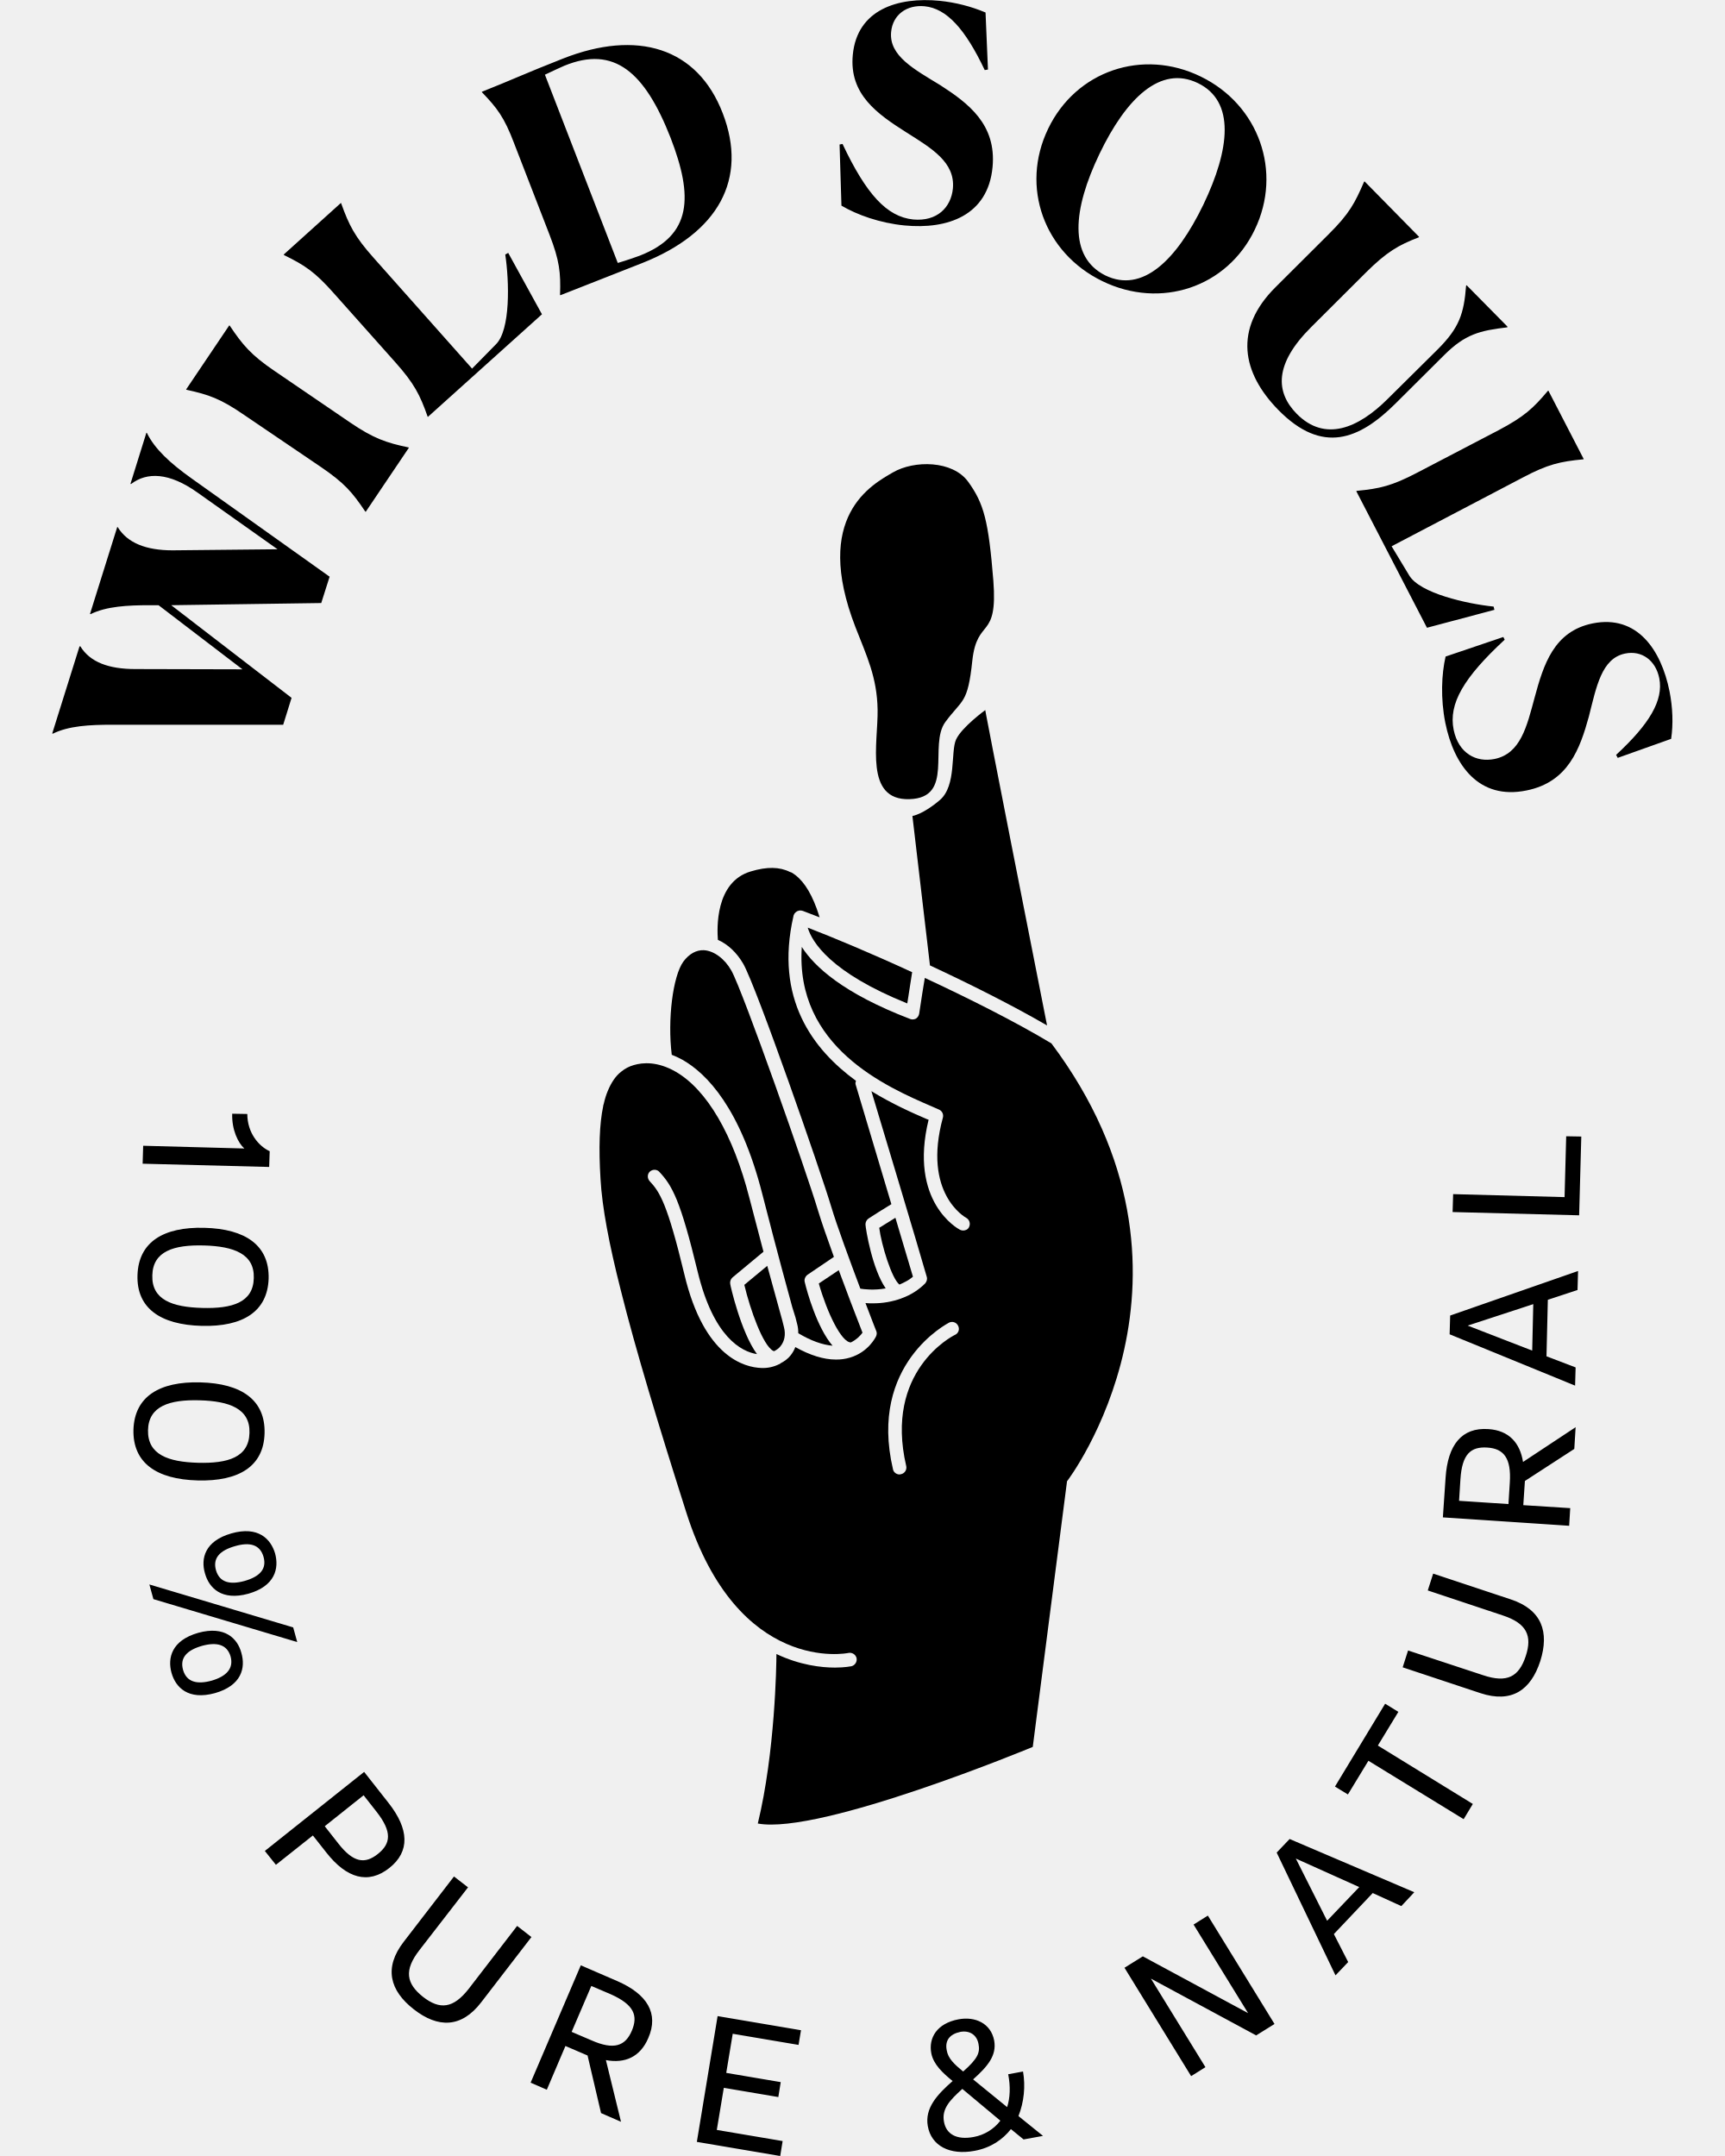
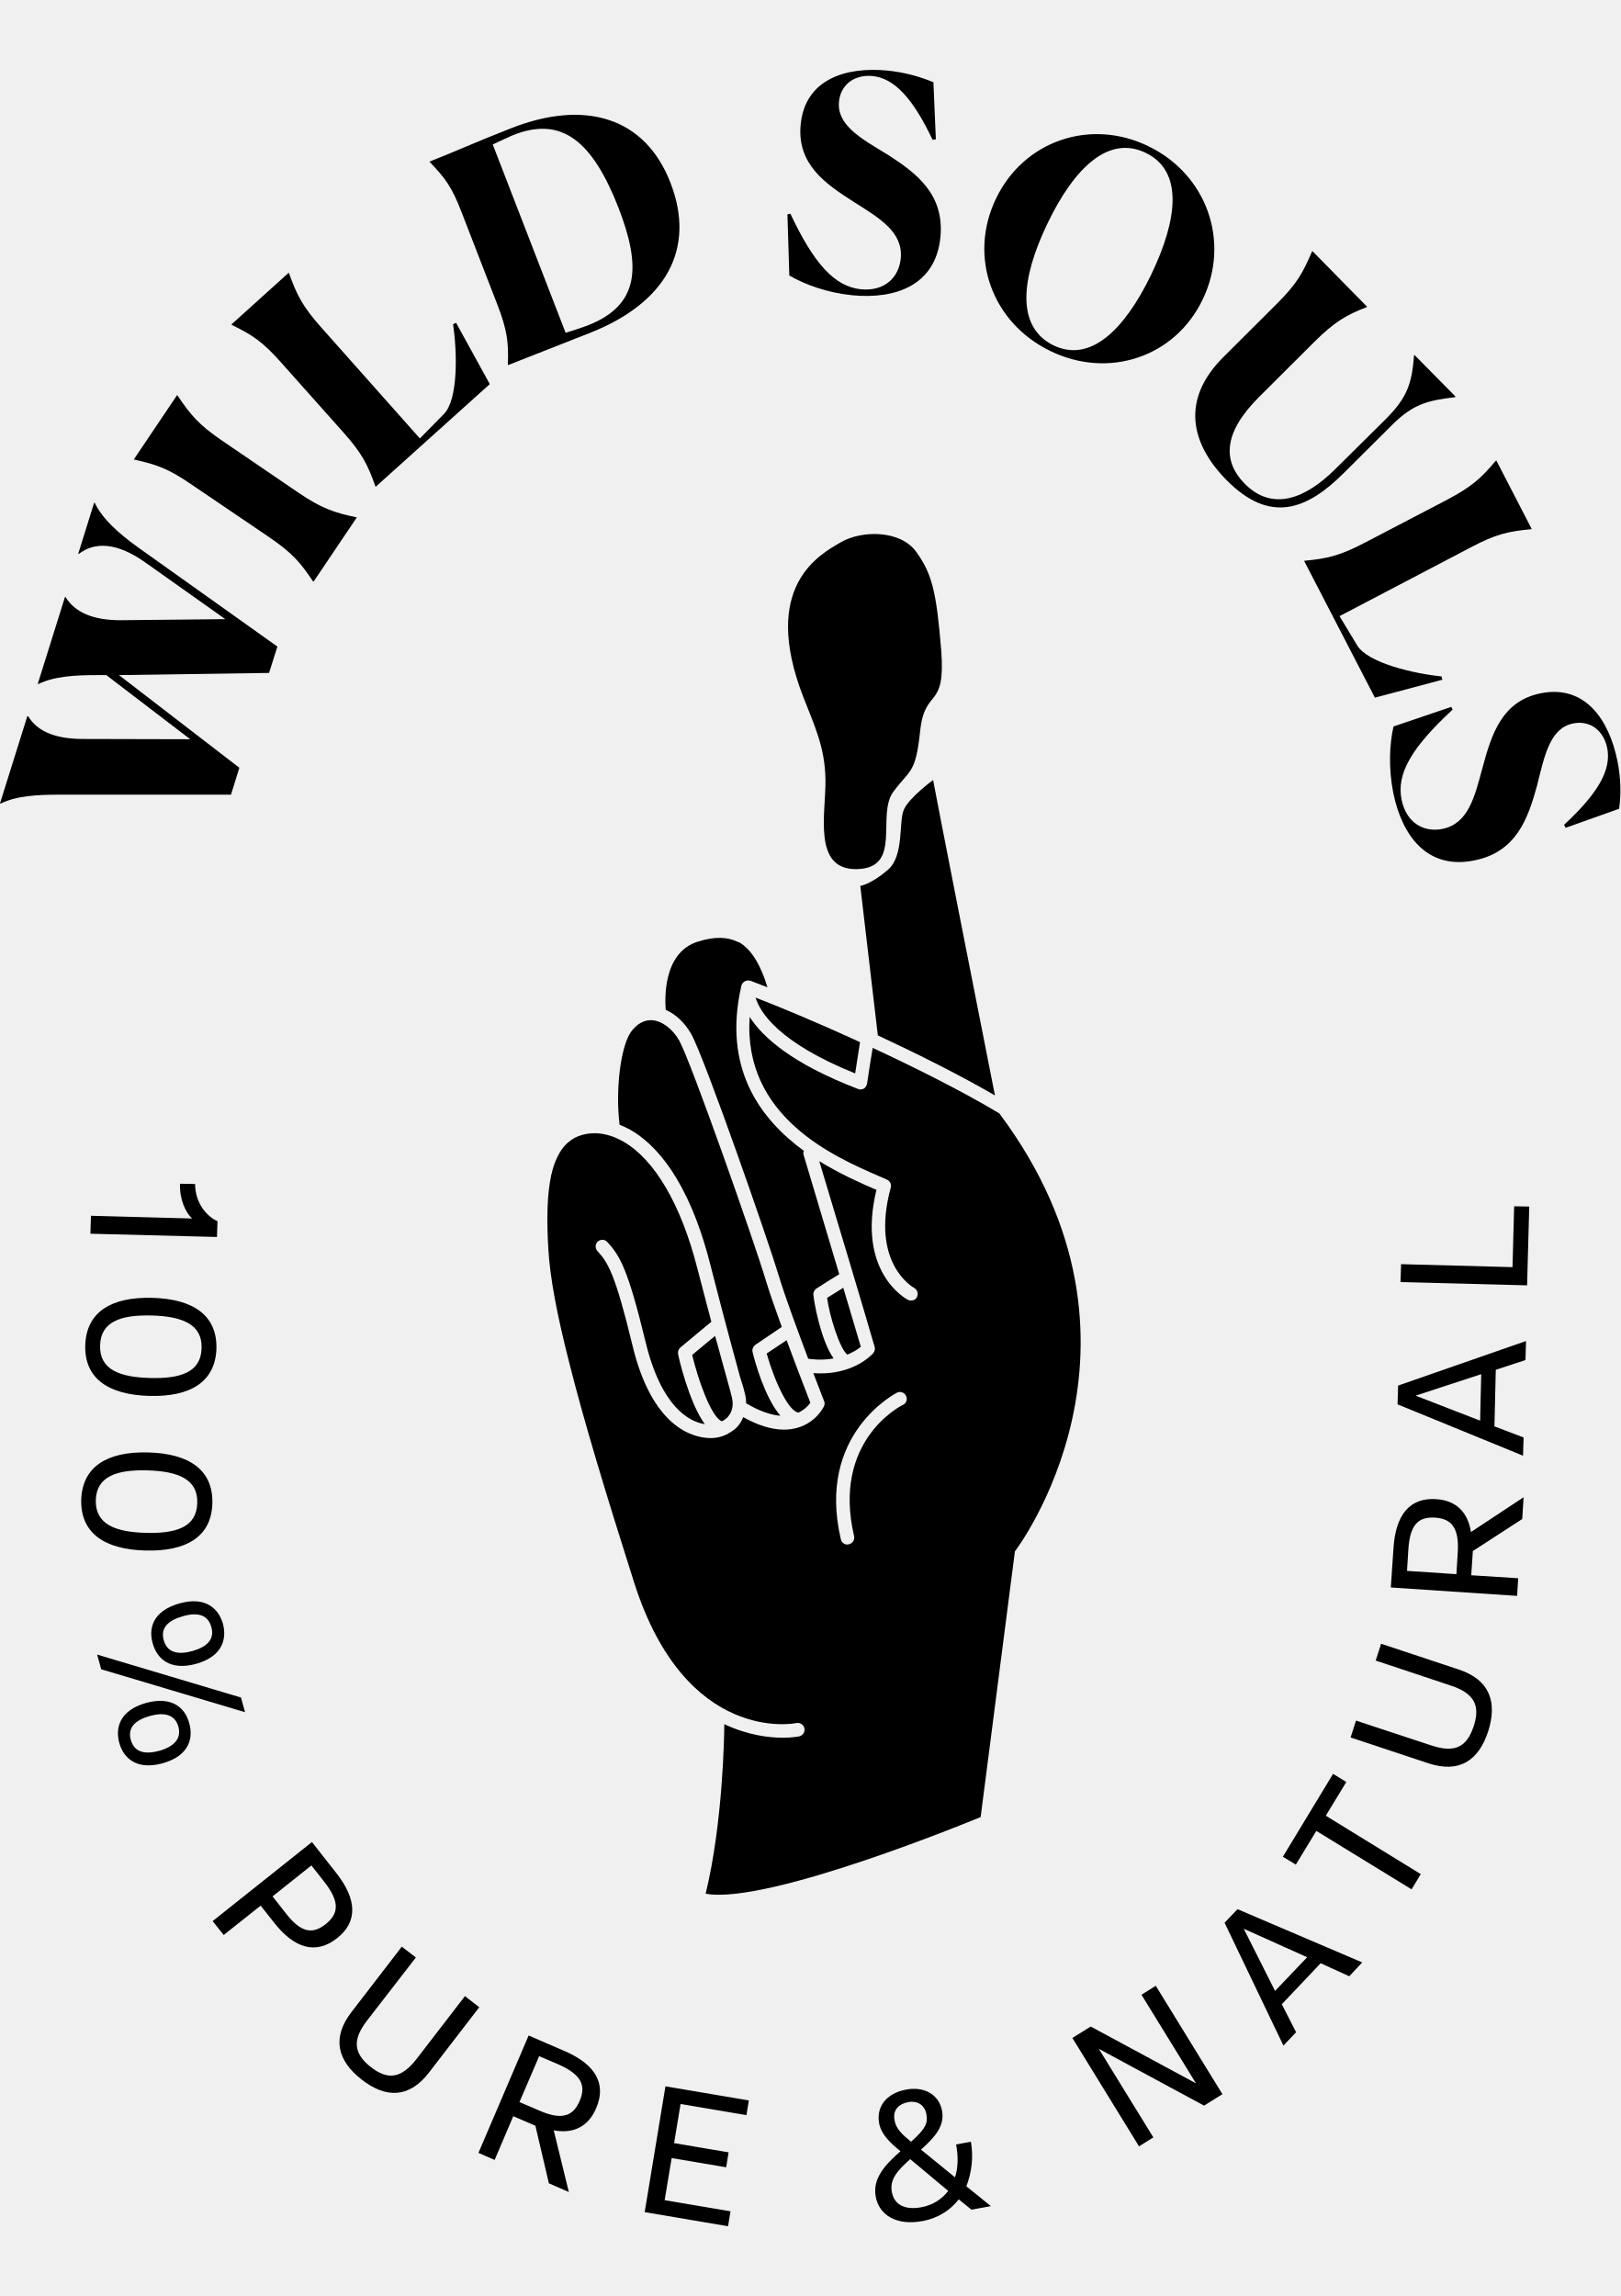
- <svg xmlns="http://www.w3.org/2000/svg" width="80" height="100" viewBox="0 0 121 161" fill="none">
+ <svg xmlns="http://www.w3.org/2000/svg" width="120" height="170" viewBox="0 0 121 161" fill="none">
  <g id="Frame" clip-path="url(#clip0_0_643)">
    <path id="Vector" d="M17.87 52.111L8.885 45.194L20.086 45.032L20.711 43.065L10.396 35.721C8.804 34.586 7.656 33.531 7.071 32.334L7.031 32.314L5.842 36.127L5.882 36.147C7.072 35.235 8.723 35.275 10.839 36.777L16.822 41.016L8.985 41.096C7.011 41.096 5.621 40.549 4.895 39.373L4.855 39.353L2.821 45.843L2.861 45.863C4.049 45.276 5.621 45.194 7.293 45.194H7.938L14.203 49.982L6.205 49.962C4.231 49.962 2.821 49.454 2.095 48.257L2.035 48.277L0 54.77L0.04 54.79C1.229 54.202 2.78 54.12 4.473 54.12H17.245L17.87 52.112V52.111ZM14.344 30.995L20.026 34.849C21.819 36.066 22.403 36.756 23.37 38.196L23.41 38.216L26.634 33.429L26.594 33.409C24.941 33.064 23.994 32.739 22.262 31.563L16.581 27.689C14.848 26.512 14.203 25.741 13.256 24.321L13.216 24.301L9.993 29.088L10.033 29.108C11.685 29.474 12.551 29.758 14.344 30.995ZM21.033 21.907L25.606 27.04C27.036 28.642 27.46 29.494 28.024 31.096L28.044 31.137L36.566 23.469L34.047 18.885L33.826 19.007C34.128 21.015 34.229 24.646 33.121 25.721L31.348 27.526L23.994 19.25C22.584 17.668 22.161 16.816 21.577 15.193L21.557 15.153L17.286 19.007L17.306 19.047C18.836 19.797 19.602 20.285 21.033 21.907ZM34.49 10.71L37.13 17.526C37.875 19.453 37.976 20.366 37.916 22.009L37.936 22.049L44.02 19.656C49.742 17.404 51.958 13.368 50.064 8.459C48.17 3.529 43.657 2.191 38.117 4.382C35.377 5.457 34.229 6.004 32.073 6.856L32.093 6.896C33.222 8.073 33.745 8.743 34.491 10.71H34.49ZM38.238 4.909C41.945 3.388 44.242 5.355 46.176 10.305C47.868 14.686 47.767 17.567 43.879 19.088C43.779 19.128 42.932 19.433 42.227 19.636L36.787 5.578C37.352 5.315 38.077 4.97 38.238 4.908V4.909ZM63.643 16.836C66.846 17.141 69.868 16.106 70.211 12.476C70.513 9.29 68.397 7.708 66.322 6.369C64.368 5.173 62.474 4.179 62.636 2.394C62.756 1.095 63.804 0.344 65.134 0.467C66.786 0.629 68.176 2.17 69.626 5.233L69.868 5.193L69.687 0.933C68.595 0.474 67.441 0.181 66.262 0.061C63.139 -0.243 60.097 0.71 59.775 4.098C59.493 7.059 61.628 8.52 63.764 9.878C65.658 11.075 67.43 12.11 67.249 14.078C67.109 15.498 66.061 16.552 64.288 16.39C62.313 16.187 60.782 14.504 59.009 10.75L58.788 10.791L58.928 15.356C60.098 16.046 61.789 16.654 63.643 16.836ZM78.41 20.995C82.742 23.105 87.718 21.482 89.793 17.141C91.868 12.82 90.095 7.83 85.763 5.721C81.413 3.591 76.436 5.294 74.361 9.615C72.266 13.955 74.059 18.885 78.411 20.995H78.41ZM78.19 11.5C80.184 7.342 82.743 4.847 85.543 6.206C88.343 7.566 87.941 11.136 85.946 15.294C83.932 19.452 81.393 21.906 78.633 20.568C75.873 19.188 76.195 15.658 78.19 11.501V11.5ZM91.546 30.61C94.85 33.977 97.61 32.8 100.289 30.143L103.936 26.513C105.507 24.95 106.595 24.686 108.65 24.443V24.383L105.608 21.299L105.568 21.339C105.407 23.449 105.044 24.484 103.473 26.066L99.705 29.798C97.529 31.968 95.031 33.044 92.915 30.894C91.345 29.291 91.223 27.202 93.984 24.444L98.094 20.346C99.624 18.824 100.531 18.296 102.022 17.729L102.062 17.689L97.992 13.55L97.952 13.57C97.267 15.153 96.864 15.944 95.313 17.485L91.344 21.441C88.181 24.585 88.846 27.851 91.546 30.61ZM101.921 35.295C100.027 36.289 99.101 36.492 97.408 36.655L97.368 36.675L102.647 46.878L107.683 45.539L107.623 45.296C105.628 45.093 102.103 44.302 101.317 42.963L100.007 40.793L109.799 35.661C111.672 34.667 112.599 34.464 114.311 34.301L114.352 34.281L111.712 29.17L111.672 29.19C110.564 30.508 109.899 31.117 107.985 32.131L101.921 35.295ZM120.758 51.625C120.134 48.521 118.341 45.885 115.017 46.553C112.115 47.142 111.35 49.637 110.685 52.091C110.101 54.261 109.637 56.27 107.703 56.675C106.313 56.96 105.004 56.25 104.641 54.505C104.238 52.537 105.407 50.59 108.449 47.77L108.348 47.568L104.037 49.028C103.734 50.347 103.654 52.152 104.017 53.978C104.661 57.162 106.535 59.758 110.081 59.028C113.203 58.4 114.07 55.905 114.734 53.511C115.299 51.28 115.681 49.171 117.434 48.805C118.703 48.541 119.731 49.333 119.993 50.651C120.315 52.294 119.267 54.059 116.769 56.371L116.89 56.594L120.879 55.174C121.04 54.079 121 52.842 120.758 51.624V51.625ZM6.749 86.9L16.198 87.143L16.238 85.967C15.432 85.602 14.566 84.607 14.566 83.187L13.438 83.167C13.398 84.364 13.881 85.358 14.344 85.764L6.79 85.56L6.75 86.9H6.749ZM11.161 99.01C14.244 99.091 16.077 97.935 16.158 95.48C16.218 93.005 14.445 91.768 11.363 91.687C8.28 91.606 6.447 92.762 6.366 95.217C6.286 97.691 8.079 98.929 11.161 99.01ZM11.322 93.005C13.559 93.066 15.11 93.635 15.05 95.44C15.01 97.265 13.438 97.732 11.201 97.671C8.965 97.611 7.414 97.062 7.474 95.237C7.514 93.432 9.086 92.945 11.322 93.006V93.005ZM15.855 107.022C15.915 104.548 14.143 103.31 11.061 103.229C7.978 103.148 6.145 104.304 6.064 106.759C6.004 109.233 7.777 110.471 10.859 110.552C13.941 110.633 15.795 109.497 15.855 107.022ZM7.152 106.799C7.192 104.994 8.764 104.507 11 104.568C13.236 104.629 14.788 105.197 14.727 107.002C14.687 108.828 13.116 109.294 10.879 109.233C8.663 109.172 7.112 108.625 7.152 106.799ZM10.9 121.932C8.905 122.5 8.603 123.818 8.905 124.913C9.207 126.009 10.154 126.982 12.148 126.435C14.143 125.867 14.445 124.548 14.123 123.433C13.841 122.358 12.893 121.384 10.899 121.932H10.9ZM11.907 125.502C10.799 125.806 10.033 125.603 9.771 124.711C9.509 123.798 10.053 123.23 11.181 122.905C12.289 122.601 13.055 122.804 13.317 123.696C13.559 124.589 13.015 125.177 11.907 125.502ZM17.99 121.526L7.253 118.321L7.555 119.416L18.293 122.621L17.991 121.526H17.99ZM13.377 114.507C11.383 115.075 11.081 116.394 11.403 117.489C11.705 118.585 12.652 119.558 14.646 119.011C16.641 118.443 16.943 117.124 16.641 116.008C16.319 114.913 15.371 113.939 13.377 114.507ZM15.775 116.252C16.037 117.165 15.493 117.733 14.365 118.057C13.256 118.362 12.491 118.159 12.229 117.266C11.967 116.353 12.511 115.785 13.639 115.461C14.747 115.136 15.513 115.339 15.775 116.252ZM25.123 134.65L23.289 132.317L15.875 138.22L16.701 139.255L19.461 137.064L20.469 138.342C21.979 140.269 23.592 140.735 25.163 139.498C26.735 138.261 26.633 136.577 25.123 134.65ZM24.317 138.443C23.35 139.214 22.483 139.113 21.335 137.632L20.348 136.374L23.249 134.062L24.236 135.319C25.385 136.8 25.284 137.672 24.316 138.443H24.317ZM34.712 143.819L31.106 148.505C29.938 150.006 28.93 150.087 27.681 149.113C26.432 148.119 26.251 147.125 27.419 145.624L31.046 140.938L29.998 140.127L26.251 144.995C24.74 146.943 25.203 148.647 26.996 150.046C28.789 151.446 30.542 151.466 32.033 149.519L35.78 144.65L34.712 143.819ZM42.187 147.937L39.467 146.76L35.72 155.523L36.929 156.05L38.319 152.785L39.971 153.495L40.978 157.795L42.468 158.444L41.341 153.839C42.751 154.103 43.899 153.616 44.504 152.196C45.31 150.35 44.423 148.91 42.187 147.937ZM43.275 151.649C42.791 152.785 41.945 153.109 40.253 152.359L38.782 151.73L40.252 148.302L41.723 148.931C43.436 149.701 43.758 150.513 43.275 151.649ZM48.13 159.945L54.355 161L54.537 159.884L49.621 159.053L50.145 155.909L54.215 156.598L54.395 155.483L50.326 154.793L50.81 151.872L55.725 152.704L55.907 151.608L49.681 150.553L48.131 159.945H48.13ZM72.487 154.691L71.379 154.894C71.56 155.827 71.52 156.659 71.299 157.349L68.76 155.28C69.848 154.306 70.533 153.495 70.332 152.379C70.09 151.101 68.922 150.553 67.652 150.797C66.061 151.101 65.416 152.176 65.637 153.332C65.799 154.164 66.504 154.813 67.229 155.401C66.101 156.395 65.134 157.41 65.376 158.769C65.637 160.249 67.027 160.959 68.861 160.615C70.09 160.391 70.976 159.763 71.581 158.992L72.528 159.763L73.978 159.499L72.145 158.018C72.56 156.961 72.678 155.81 72.487 154.691ZM66.786 153.089C66.645 152.359 67.028 151.892 67.813 151.73C68.498 151.608 69.043 151.953 69.163 152.643C69.284 153.271 69.123 153.718 68.015 154.691C67.35 154.144 66.886 153.718 66.785 153.089H66.786ZM68.8 159.58C67.511 159.823 66.746 159.357 66.584 158.444C66.403 157.491 67.007 156.842 67.954 155.99L70.794 158.363C70.303 159.002 69.593 159.436 68.8 159.58ZM85.22 143.717L89.29 150.33L81.432 146.091L80.062 146.943L85.038 155.036L86.106 154.367L82.036 147.754L89.894 151.994L91.264 151.142L86.287 143.048L85.22 143.717ZM91.425 138.342L95.817 147.511L96.764 146.517L95.696 144.427L98.597 141.364L100.733 142.338L101.7 141.303L92.392 137.328L91.425 138.342ZM97.59 140.918L95.192 143.433L92.855 138.788L97.59 140.918ZM100.511 127.834L99.524 127.226L95.777 133.413L96.744 134.001L98.274 131.486L105.386 135.847L106.071 134.711L98.98 130.35L100.511 127.834ZM108.912 119.437L103.11 117.51L102.707 118.767L108.308 120.633C110.101 121.222 110.524 122.155 110.02 123.676C109.516 125.197 108.65 125.705 106.837 125.096L101.236 123.25L100.833 124.508L106.635 126.435C108.972 127.206 110.403 126.212 111.108 124.041C111.793 121.871 111.229 120.207 108.912 119.437ZM107.24 106.718C105.245 106.576 104.198 107.895 104.037 110.349L103.835 113.311L113.264 113.939L113.344 112.621L109.839 112.398L109.96 110.592L113.647 108.199L113.747 106.576L109.819 109.172C109.597 107.753 108.771 106.819 107.24 106.718ZM108.731 112.317L105.044 112.073L105.145 110.471C105.266 108.584 105.91 108.016 107.159 108.097C108.368 108.178 108.952 108.868 108.832 110.714L108.731 112.317ZM104.339 99.639L113.707 103.472L113.747 102.113L111.571 101.282L111.672 97.062L113.888 96.332L113.929 94.912L104.379 98.239L104.339 99.639ZM110.584 97.387L110.504 100.856L105.689 98.99L110.584 97.387ZM112.921 89.395L104.601 89.172L104.561 90.51L114.009 90.754L114.17 84.871L113.042 84.851L112.921 89.395ZM63.844 74.932C64.005 73.897 64.146 72.984 64.207 72.599C61.084 71.159 58.203 69.962 56.41 69.272C56.733 70.347 58.103 72.619 63.844 74.932ZM67.49 55.215C67.068 56.128 67.531 58.663 66.282 59.738C65.032 60.814 64.227 60.935 64.227 60.935L65.537 72.092C68.538 73.492 71.661 75.054 74.28 76.575C69.626 53.004 69.667 53.025 69.667 53.025C69.667 53.025 67.914 54.302 67.491 55.215H67.49ZM59.634 100.247C60.077 100.024 60.379 99.7 60.5 99.517C59.894 97.968 59.303 96.412 58.727 94.851L57.237 95.845C57.861 98.036 58.929 100.247 59.634 100.247ZM64.267 95.338C63.985 94.385 63.502 92.762 62.957 90.937C62.575 91.18 62.071 91.484 61.749 91.687C61.91 92.945 62.676 95.48 63.26 95.927C63.623 95.764 63.965 95.602 64.267 95.338Z" fill="black" />
    <path id="Vector_2" d="M55.625 98.888C55.685 99.111 55.705 99.334 55.705 99.558C56.652 100.125 57.519 100.43 58.264 100.491C57.095 99.131 56.35 96.434 56.189 95.744C56.129 95.541 56.229 95.318 56.39 95.196L58.365 93.858C57.881 92.518 57.438 91.261 57.176 90.388C56.33 87.548 51.576 74.019 50.709 72.478C50.205 71.585 49.399 70.997 48.654 70.956C48.09 70.936 47.566 71.22 47.123 71.808C46.337 72.903 45.934 76.128 46.257 78.766C46.519 78.867 46.78 78.989 47.042 79.131C48.876 80.165 51.394 82.761 53.026 89.192C54.275 94.06 54.92 96.372 55.262 97.63C55.464 98.239 55.564 98.604 55.625 98.888ZM53.388 94.527L51.676 95.947C52.119 97.813 53.066 100.47 53.831 100.876C53.871 100.896 53.891 100.896 53.912 100.896C54.093 100.795 54.255 100.693 54.375 100.531C54.678 100.166 54.778 99.659 54.637 99.111C54.577 98.827 54.477 98.482 54.315 97.894C54.134 97.204 53.832 96.17 53.388 94.527Z" fill="black" />
    <path id="Vector_3" d="M49.702 70.185C50.447 70.51 51.112 71.139 51.595 71.97C52.583 73.695 57.418 87.59 58.163 90.105C58.586 91.525 59.553 94.141 60.339 96.231C60.581 96.271 61.346 96.373 62.233 96.211C61.225 94.771 60.742 91.789 60.722 91.444C60.72 91.357 60.739 91.271 60.778 91.194C60.816 91.116 60.873 91.048 60.943 90.997C61.246 90.794 62.153 90.227 62.656 89.922C61.426 85.784 60.016 81.098 59.996 81.017C59.956 80.916 59.976 80.814 60.016 80.713C56.793 78.36 53.932 74.587 55.343 68.42V68.4C55.343 68.38 55.363 68.36 55.363 68.34L55.423 68.218L55.483 68.157C55.503 68.117 55.544 68.096 55.584 68.076L55.604 68.056C55.624 68.035 55.644 68.035 55.664 68.035C55.705 68.015 55.725 68.015 55.766 67.995H55.947C55.967 67.995 55.967 68.015 55.987 68.015H56.027C56.39 68.157 56.833 68.319 57.297 68.502C57.217 68.258 57.156 68.055 57.075 67.832C56.571 66.473 55.967 65.601 55.202 65.155C55.162 65.135 55.121 65.135 55.081 65.114C54.315 64.729 53.368 64.708 52.159 65.074C49.479 65.864 49.641 69.374 49.702 70.185Z" fill="black" />
    <path id="Vector_4" d="M74.603 77.914C71.863 76.271 68.418 74.546 65.153 73.025C65.053 73.593 64.892 74.628 64.731 75.703C64.717 75.777 64.688 75.847 64.647 75.91C64.605 75.973 64.552 76.026 64.489 76.068C64.408 76.109 64.318 76.13 64.227 76.128C64.167 76.128 64.107 76.108 64.046 76.088C59.07 74.181 56.914 72.193 55.967 70.713C55.463 78.177 62.273 81.159 65.717 82.64L66.222 82.863C66.331 82.912 66.418 82.998 66.47 83.106C66.521 83.213 66.534 83.335 66.504 83.451C64.952 89.131 68.196 90.916 68.236 90.937C68.355 91.001 68.445 91.109 68.486 91.237C68.527 91.366 68.517 91.506 68.458 91.627C68.378 91.809 68.196 91.89 68.015 91.89C67.931 91.889 67.848 91.869 67.773 91.83C67.612 91.748 63.945 89.74 65.436 83.614L65.315 83.574C64.227 83.107 62.716 82.437 61.165 81.484C61.971 84.161 64.63 93.006 65.295 95.338C65.355 95.521 65.295 95.703 65.174 95.845C64.684 96.333 64.092 96.707 63.441 96.941C63.421 96.941 63.401 96.961 63.401 96.961C62.716 97.207 61.993 97.331 61.265 97.326C61.065 97.326 60.883 97.326 60.722 97.306C61.185 98.503 61.507 99.375 61.527 99.396C61.587 99.517 61.567 99.679 61.507 99.801C61.487 99.841 60.943 100.977 59.553 101.383C59.213 101.483 58.86 101.531 58.506 101.525C57.599 101.525 56.571 101.201 55.483 100.592C55.403 100.815 55.282 101.018 55.141 101.201C54.94 101.464 54.678 101.647 54.375 101.809C54.355 101.829 54.335 101.85 54.295 101.87H54.275C53.864 102.078 53.405 102.176 52.945 102.154C51.716 102.113 48.674 101.363 47.203 95.176C45.934 89.902 45.37 89.01 44.604 88.198C44.423 87.995 44.423 87.671 44.624 87.488C44.826 87.306 45.148 87.306 45.33 87.508C46.297 88.543 46.901 89.618 48.19 94.953C49.38 99.883 51.474 100.937 52.623 101.119C51.413 99.476 50.628 95.967 50.628 95.906C50.608 95.815 50.612 95.72 50.64 95.631C50.669 95.542 50.72 95.462 50.789 95.399L53.106 93.472C52.763 92.138 52.414 90.806 52.059 89.476C50.849 84.729 48.875 81.362 46.539 80.023C45.189 79.253 44.101 79.333 43.416 79.537C43.077 79.633 42.761 79.799 42.489 80.023C42.066 80.348 41.744 80.835 41.482 81.463C41.361 81.748 41.26 82.073 41.179 82.437C41.159 82.498 41.139 82.539 41.139 82.6C40.857 83.938 40.797 85.723 40.938 88.036C41.058 90.166 41.582 92.924 42.448 96.332C43.557 100.775 45.228 106.292 47.344 112.945C51.212 125.096 59.372 123.453 59.452 123.433C59.583 123.407 59.719 123.433 59.831 123.505C59.944 123.576 60.025 123.688 60.057 123.818C60.083 123.949 60.058 124.085 59.986 124.199C59.915 124.312 59.803 124.394 59.674 124.427C59.654 124.427 59.19 124.528 58.445 124.528C57.418 124.528 55.826 124.345 54.073 123.514C54.073 124.366 53.973 130.857 52.683 136.172C57.357 137.044 73.213 130.451 73.213 130.451L75.771 110.613C75.771 110.633 87.557 95.196 74.603 77.913V77.914ZM67.41 99.679C67.189 99.781 62.112 102.397 63.764 109.477C63.779 109.542 63.781 109.609 63.769 109.675C63.758 109.741 63.734 109.804 63.699 109.86C63.663 109.917 63.617 109.966 63.562 110.004C63.508 110.043 63.446 110.07 63.381 110.085C63.341 110.085 63.301 110.106 63.26 110.106C63.038 110.106 62.817 109.943 62.777 109.72C60.923 101.829 66.907 98.807 66.967 98.766C67.085 98.708 67.221 98.699 67.346 98.741C67.47 98.783 67.573 98.873 67.632 98.99C67.666 99.049 67.687 99.115 67.694 99.183C67.701 99.251 67.694 99.319 67.674 99.384C67.653 99.449 67.618 99.509 67.573 99.56C67.528 99.611 67.472 99.652 67.41 99.68V99.679ZM62.776 35.275C61.206 36.188 56.753 38.541 59.976 46.838C60.802 48.968 61.588 50.55 61.628 53.004C61.668 55.459 60.621 59.779 64.005 59.678C67.39 59.576 65.415 55.661 66.685 53.917C67.955 52.193 68.357 52.598 68.7 49.333C69.062 46.067 70.613 47.852 70.271 43.369C69.908 38.886 69.566 37.608 68.397 35.985C67.229 34.362 64.347 34.362 62.777 35.275H62.776Z" fill="black" />
  </g>
  <defs>
    <clipPath id="clip0_0_643">
      <rect width="121" height="161" fill="white" />
    </clipPath>
  </defs>
</svg>
